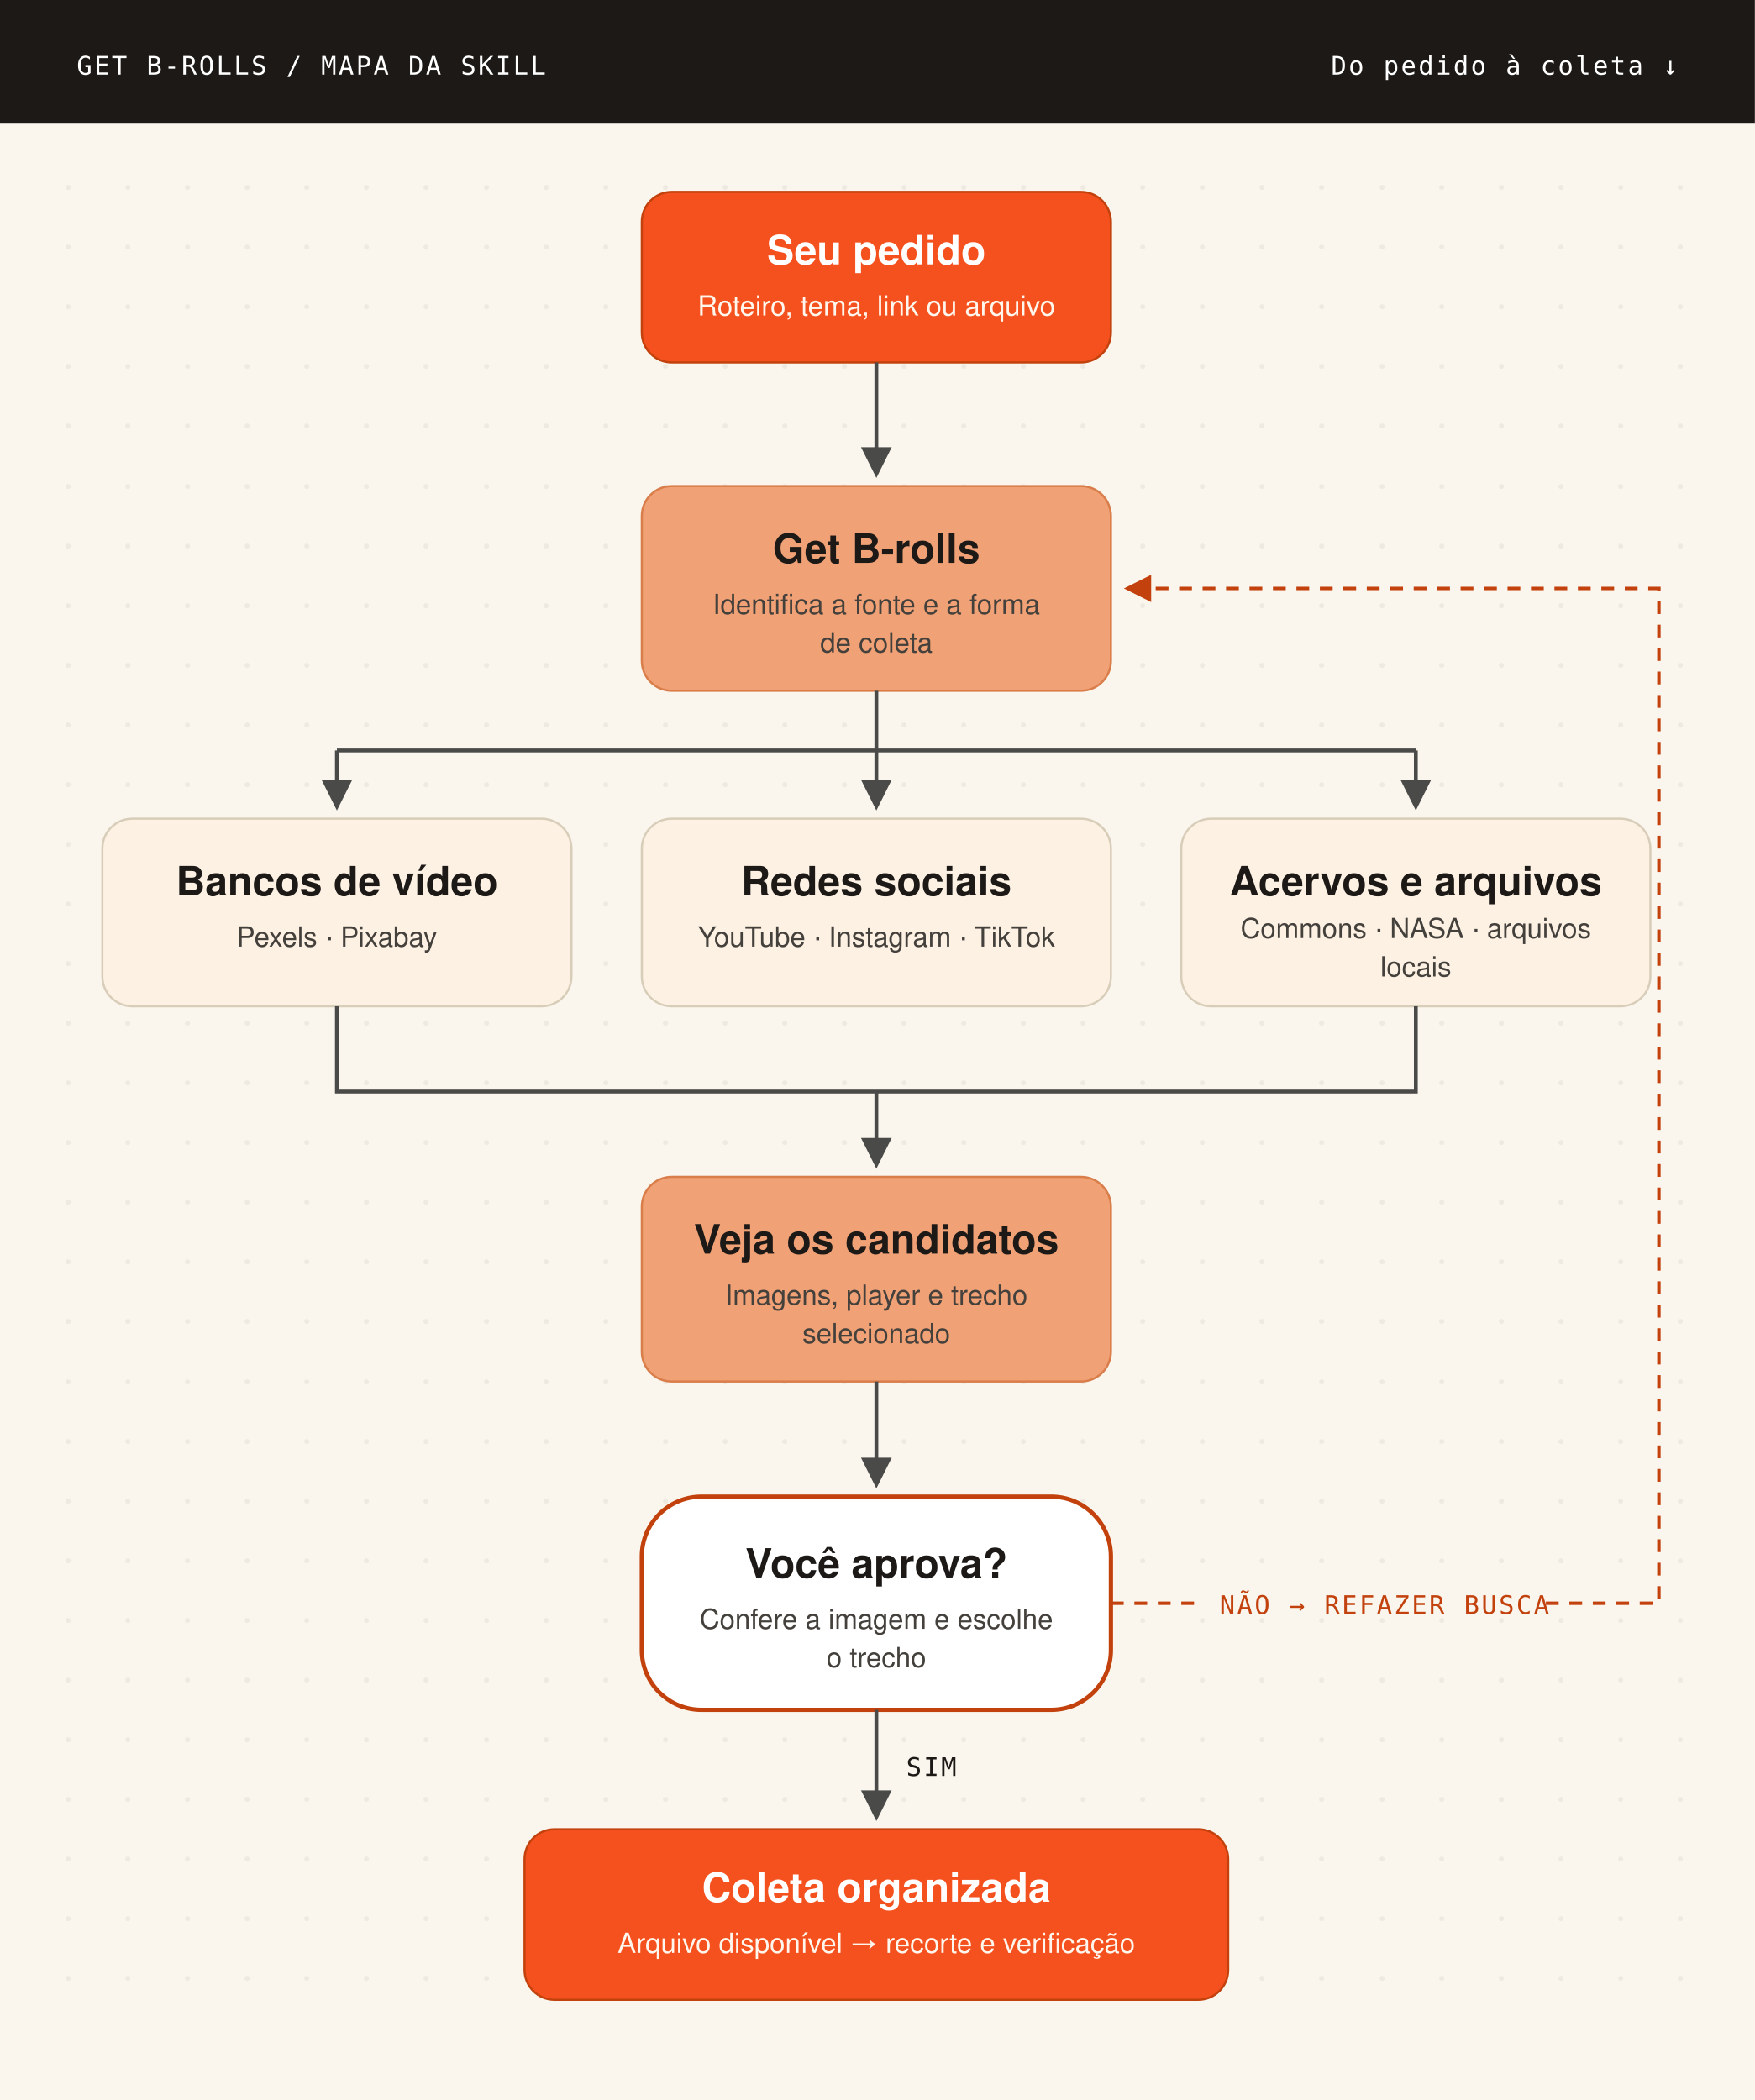
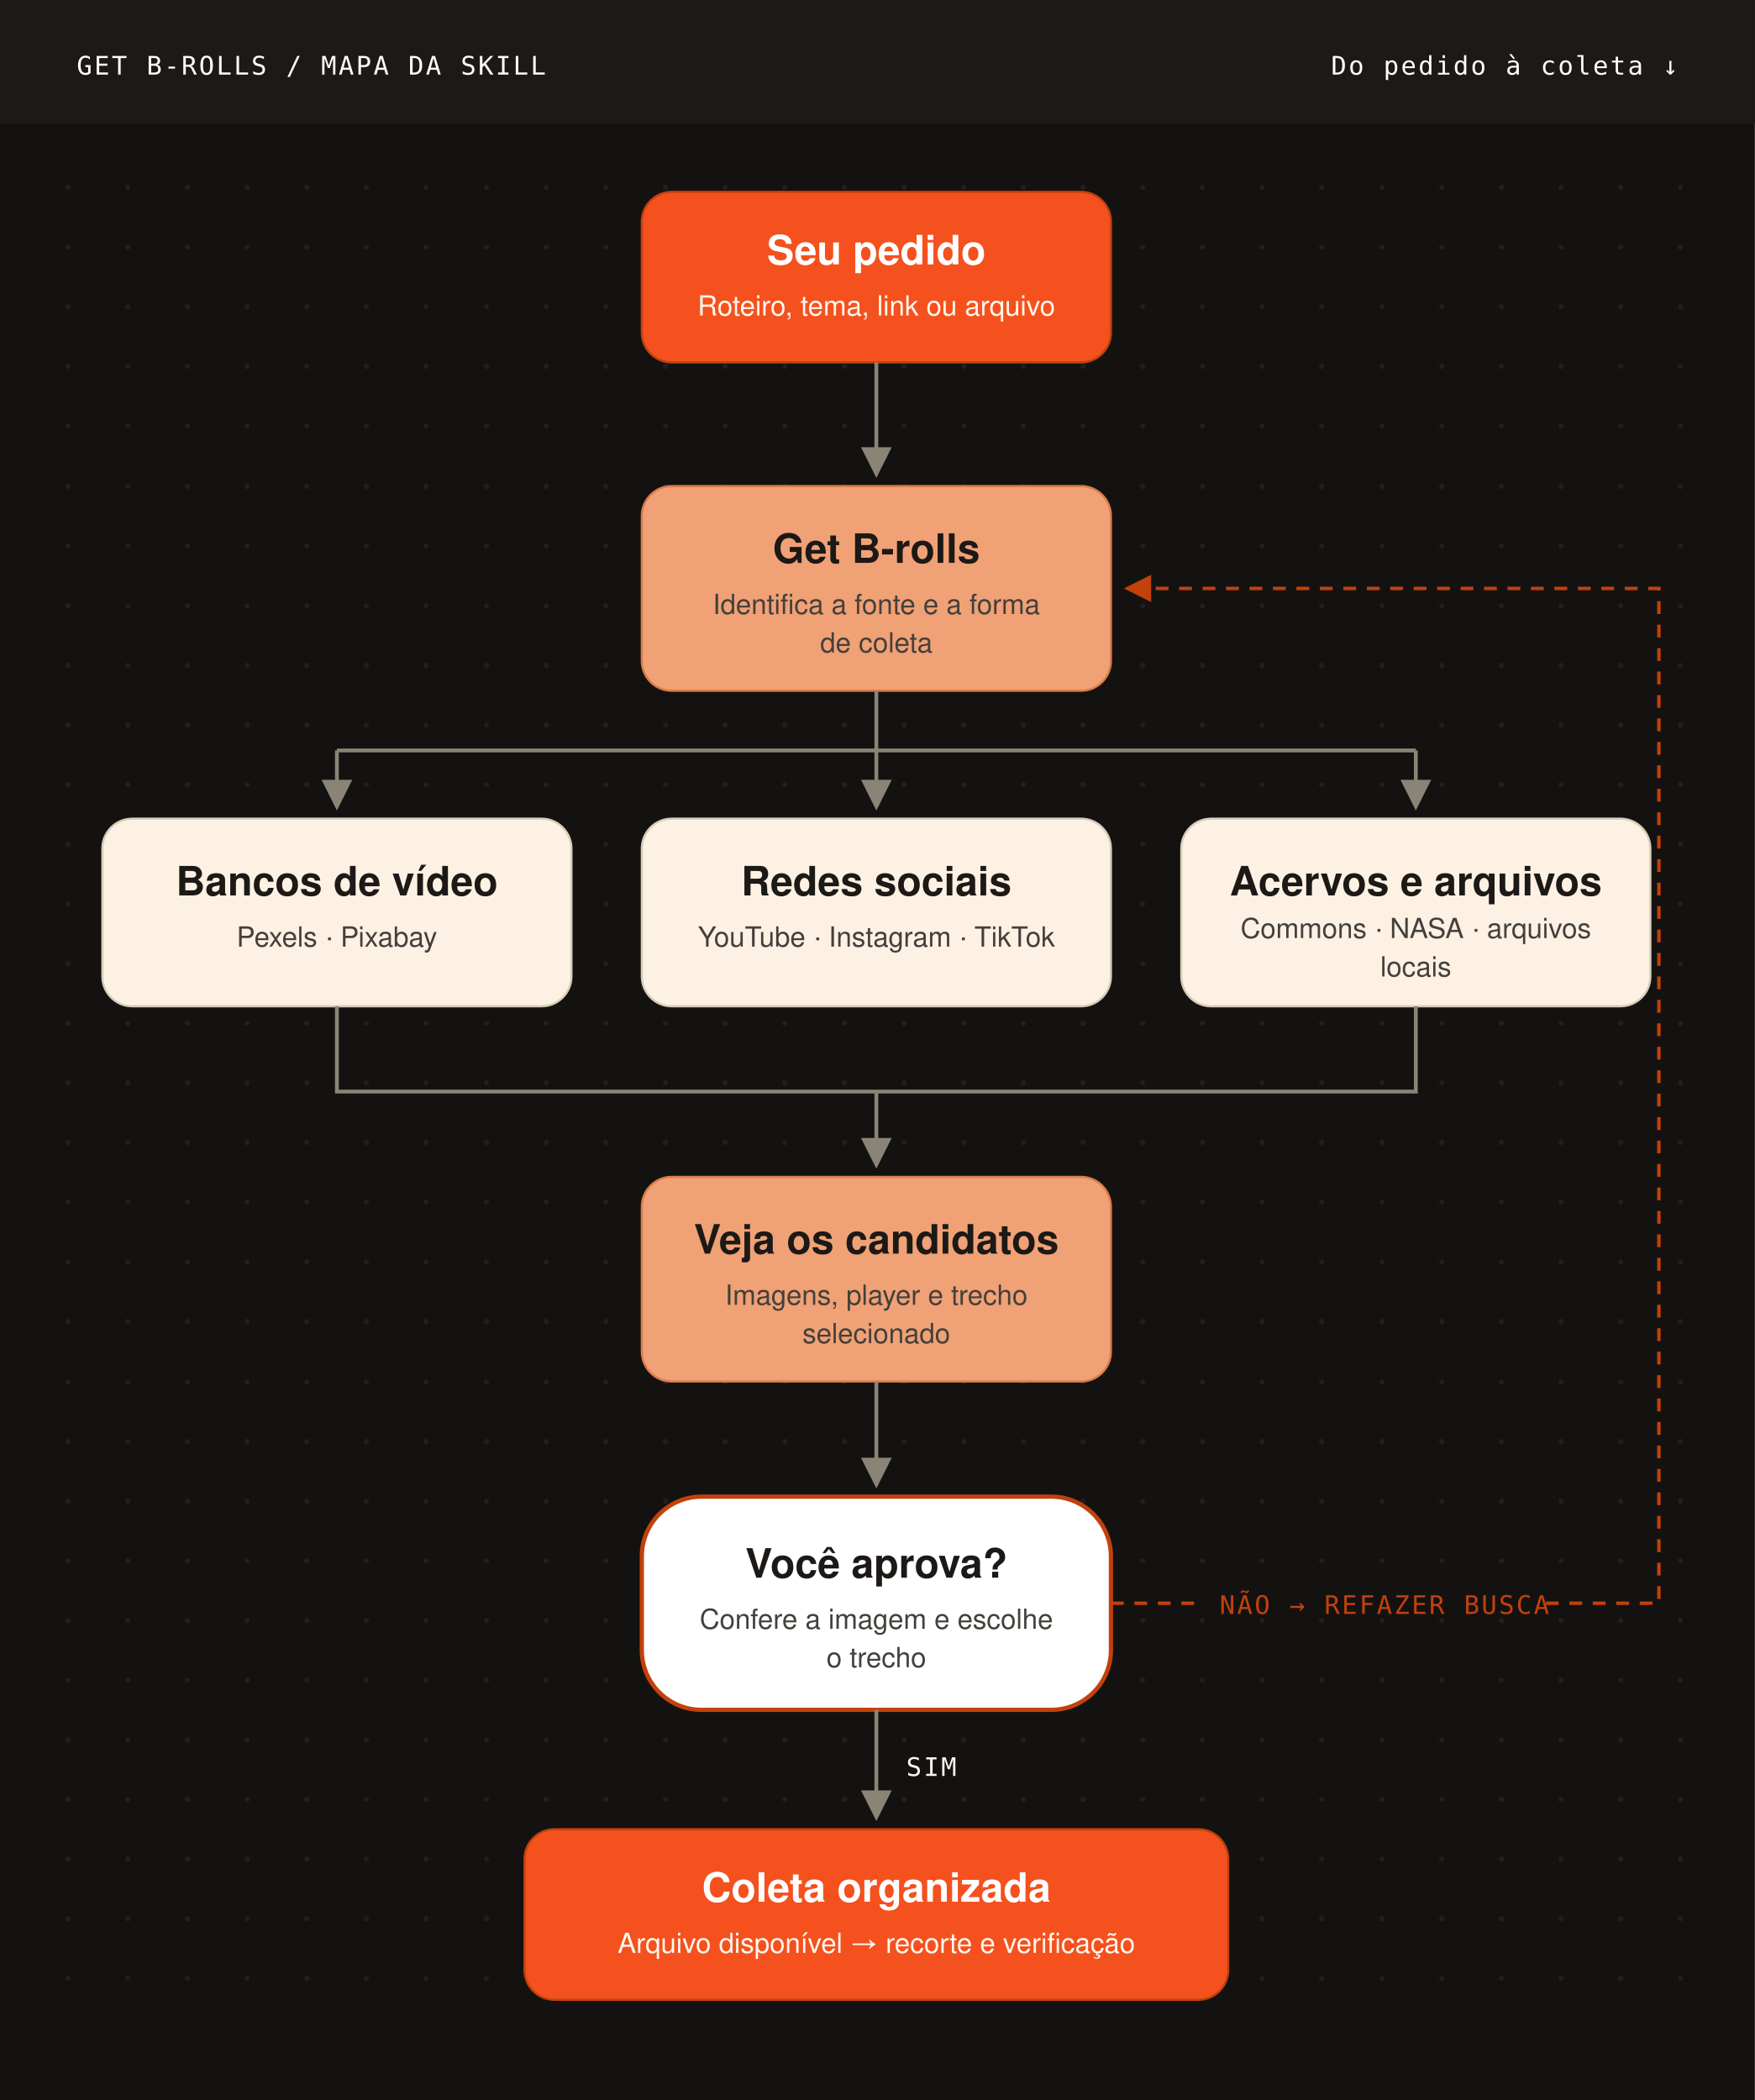
<svg xmlns="http://www.w3.org/2000/svg" viewBox="0 0 823 985" width="823" height="985" role="img" aria-label="Mapa da skill: seu pedido, Get B-rolls, fontes, candidatos, sua aprovação, coleta organizada">
  <defs>
    <pattern id="dots" width="28" height="28" patternUnits="userSpaceOnUse">
-       <circle cx="4" cy="4" r="1.2" fill="#8a7f6a" fill-opacity="0.1" />
+       <circle cx="4" cy="4" r="1.2" fill="#ffffff" fill-opacity="0.06" />
    </pattern>
    <marker id="arr" viewBox="0 0 10 10" refX="8.5" refY="5" markerWidth="8" markerHeight="8" orient="auto-start-reverse">
-       <path d="M0 0 L10 5 L0 10 z" fill="#4a4a48" />
+       <path d="M0 0 L10 5 L0 10 z" fill="#8a8477" />
    </marker>
    <marker id="arrR" viewBox="0 0 10 10" refX="8.5" refY="5" markerWidth="8" markerHeight="8" orient="auto-start-reverse">
      <path d="M0 0 L10 5 L0 10 z" fill="#c2410c" />
    </marker>
  </defs>
  <style>
    .mono{font-family:'SF Mono',SFMono-Regular,ui-monospace,Menlo,Consolas,monospace;letter-spacing:.08em}
    .t{font-family:-apple-system,'Segoe UI',Helvetica,Arial,sans-serif;font-weight:700;font-size:19px;fill:#1c1917;text-anchor:middle}
    .tw{fill:#fff}
    .s{font-family:-apple-system,'Segoe UI',Helvetica,Arial,sans-serif;font-size:13px;fill:#44403c;text-anchor:middle}
    .sw{fill:#fff7ed}
-     .ln{stroke:#4a4a48;stroke-width:1.8;fill:none}
+     .ln{stroke:#8a8477;stroke-width:1.8;fill:none}
    .red{stroke:#c2410c;stroke-width:1.6;fill:none;stroke-dasharray:6 5}
  </style>
-   <rect x="0" y="0" width="823" height="985" fill="#faf6ee" />
+   <rect x="0" y="0" width="823" height="985" fill="#141210" />
  <rect x="0" y="0" width="823" height="58" fill="#1c1917" />
  <text class="mono" x="36" y="35" font-size="12" fill="#ffffff">GET B-ROLLS / MAPA DA SKILL</text>
  <text class="mono" x="787" y="35" font-size="12" fill="#ffffff" text-anchor="end">Do pedido à coleta ↓</text>
  <rect x="18" y="76" width="787" height="873" fill="url(#dots)" />
  <rect x="301" y="90" width="220" height="80" rx="14" fill="#f4511e" stroke="#c2410c" />
  <text class="t tw" x="411" y="124">Seu pedido</text>
  <text class="s sw" x="411" y="148">Roteiro, tema, link ou arquivo</text>
  <path class="ln" d="M411 170 V222" marker-end="url(#arr)" />
  <rect x="301" y="228" width="220" height="96" rx="14" fill="#f0a175" stroke="#d97d4a" />
  <text class="t" x="411" y="264">Get B-rolls</text>
  <text class="s" x="411" y="288">Identifica a fonte e a forma</text>
  <text class="s" x="411" y="306">de coleta</text>
  <path class="ln" d="M411 324 V352" />
  <path class="ln" d="M158 352 H664" />
  <path class="ln" d="M158 352 V378" marker-end="url(#arr)" />
  <path class="ln" d="M411 352 V378" marker-end="url(#arr)" />
  <path class="ln" d="M664 352 V378" marker-end="url(#arr)" />
  <rect x="48" y="384" width="220" height="88" rx="14" fill="#fdf1e3" stroke="#d8cdb8" />
  <text class="t" x="158" y="420">Bancos de vídeo</text>
  <text class="s" x="158" y="444">Pexels · Pixabay</text>
  <rect x="301" y="384" width="220" height="88" rx="14" fill="#fdf1e3" stroke="#d8cdb8" />
  <text class="t" x="411" y="420">Redes sociais</text>
  <text class="s" x="411" y="444">YouTube · Instagram · TikTok</text>
  <rect x="554" y="384" width="220" height="88" rx="14" fill="#fdf1e3" stroke="#d8cdb8" />
  <text class="t" x="664" y="420">Acervos e arquivos</text>
  <text class="s" x="664" y="440">Commons · NASA · arquivos</text>
  <text class="s" x="664" y="458">locais</text>
  <path class="ln" d="M158 472 V512 H664 V472" />
  <path class="ln" d="M411 512 V546" marker-end="url(#arr)" />
  <rect x="301" y="552" width="220" height="96" rx="14" fill="#f0a175" stroke="#d97d4a" />
  <text class="t" x="411" y="588">Veja os candidatos</text>
  <text class="s" x="411" y="612">Imagens, player e trecho</text>
  <text class="s" x="411" y="630">selecionado</text>
  <path class="ln" d="M411 648 V696" marker-end="url(#arr)" />
  <rect x="301" y="702" width="220" height="100" rx="28" fill="#ffffff" stroke="#c2410c" stroke-width="2" />
  <text class="t" x="411" y="740">Você aprova?</text>
  <text class="s" x="411" y="764">Confere a imagem e escolhe</text>
  <text class="s" x="411" y="782">o trecho</text>
  <path class="red" d="M521 752 H560" />
  <text class="mono" x="572" y="757" font-size="12" fill="#c2410c">NÃO → REFAZER BUSCA</text>
  <path class="red" d="M725 752 H778 V276 H529" marker-end="url(#arrR)" />
  <path class="ln" d="M411 802 V852" marker-end="url(#arr)" />
-   <text class="mono" x="425" y="833" font-size="12" fill="#1c1917">SIM</text>
+   <text class="mono" x="425" y="833" font-size="12" fill="#faf6ee">SIM</text>
  <rect x="246" y="858" width="330" height="80" rx="14" fill="#f4511e" stroke="#c2410c" />
  <text class="t tw" x="411" y="892">Coleta organizada</text>
  <text class="s sw" x="411" y="916">Arquivo disponível → recorte e verificação</text>
</svg>
